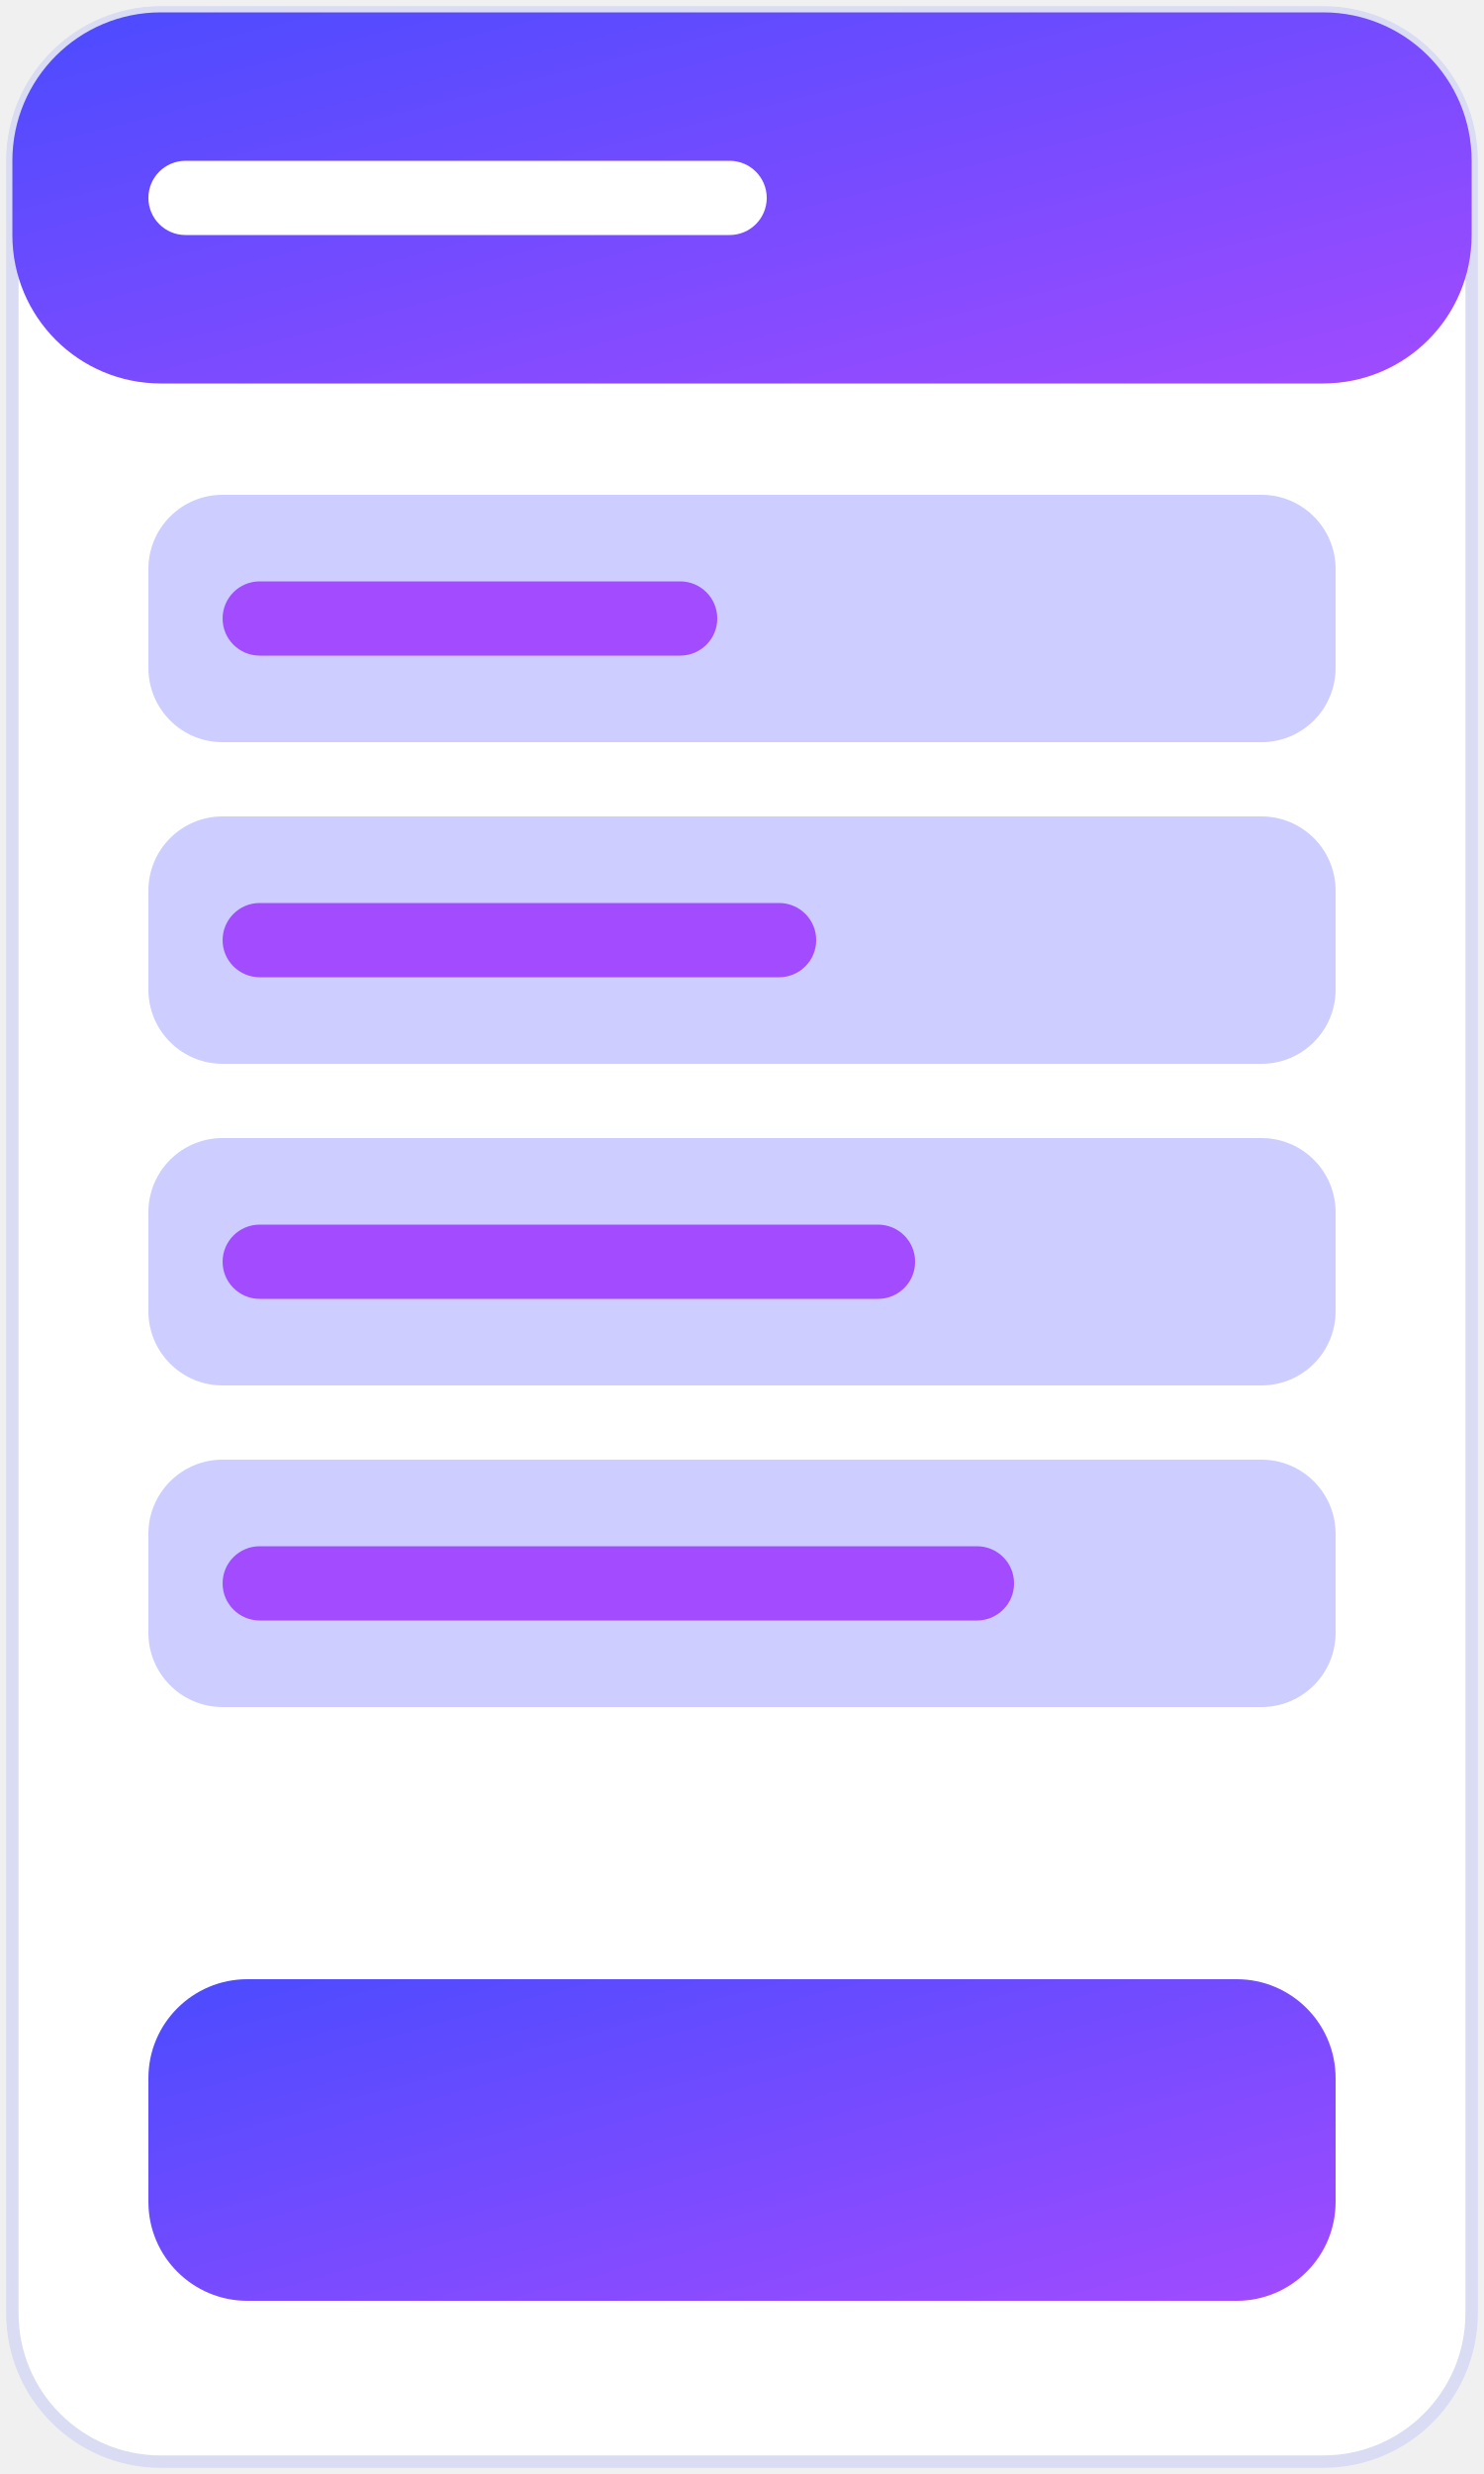
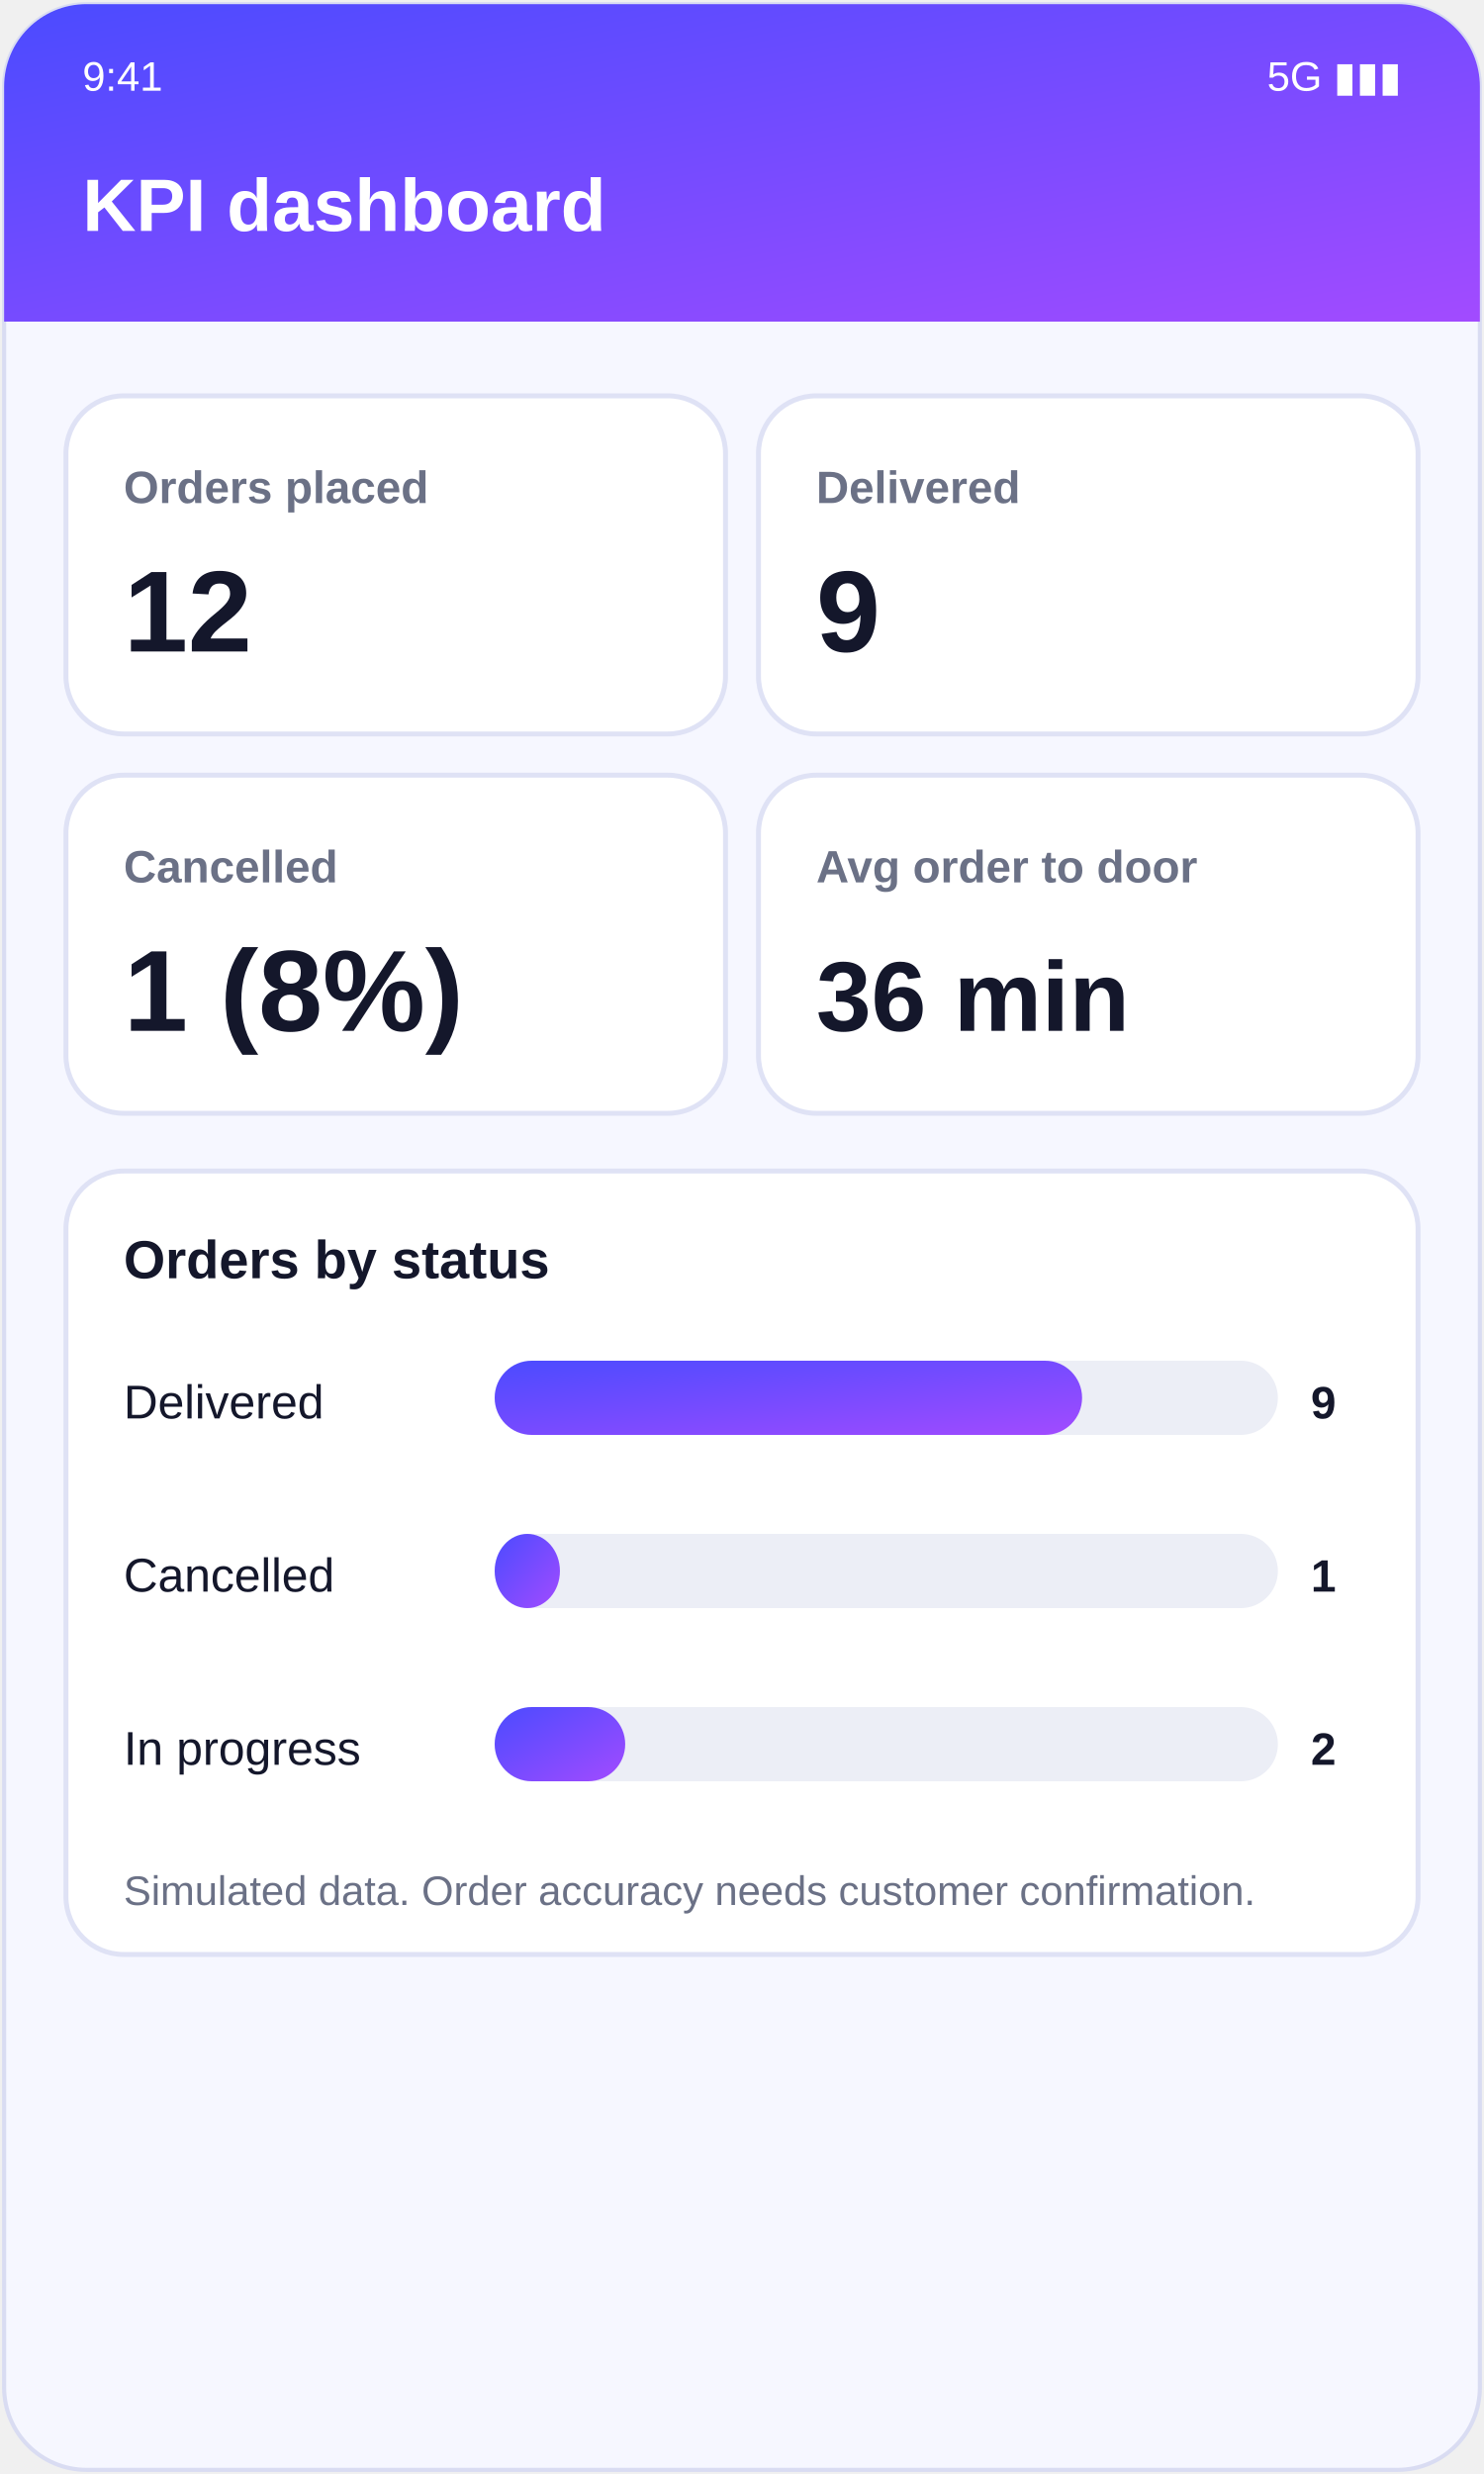
- <svg xmlns="http://www.w3.org/2000/svg" font-family="Arial, Helvetica, sans-serif" viewBox="0 0 120 200" role="img" aria-label="High-fidelity: KPI dashboard" style="width:100%;height:auto">
+ <svg xmlns="http://www.w3.org/2000/svg" viewBox="0 0 360 600" font-family="Arial, Helvetica, sans-serif" role="img" aria-label="KPI dashboard high-fidelity">
  <defs>
-     <linearGradient id="wquickbite21" x1="0" y1="0" x2="1" y2="1">
+     <linearGradient id="g" x1="0" y1="0" x2="1" y2="1">
      <stop offset="0" stop-color="#4b4bff" />
      <stop offset="1" stop-color="#a24bff" />
    </linearGradient>
+     <linearGradient id="gl" x1="0" y1="0" x2="1" y2="1">
+       <stop offset="0" stop-color="#4b4bff" stop-opacity=".28" />
+       <stop offset="1" stop-color="#a24bff" stop-opacity=".18" />
+     </linearGradient>
  </defs>
-   <rect x="1" y="1" width="118" height="198" rx="12" fill="#fff" stroke="#d9dcf2" />
-   <rect x="1" y="1" width="118" height="30" rx="12" fill="url(#wquickbite21)" />
-   <rect x="12" y="13" width="50" height="6" rx="3" fill="#fff" />
-   <rect x="12" y="40" width="96" height="20" rx="6" fill="#4b4bff" fill-opacity=".28" />
-   <rect x="18" y="47" width="40" height="6" rx="3" fill="#a24bff" />
-   <rect x="12" y="66" width="96" height="20" rx="6" fill="#4b4bff" fill-opacity=".28" />
-   <rect x="18" y="73" width="48" height="6" rx="3" fill="#a24bff" />
-   <rect x="12" y="92" width="96" height="20" rx="6" fill="#4b4bff" fill-opacity=".28" />
-   <rect x="18" y="99" width="56" height="6" rx="3" fill="#a24bff" />
-   <rect x="12" y="118" width="96" height="20" rx="6" fill="#4b4bff" fill-opacity=".28" />
-   <rect x="18" y="125" width="64" height="6" rx="3" fill="#a24bff" />
-   <rect x="12" y="160" width="96" height="26" rx="8" fill="url(#wquickbite21)" />
+   <rect x="1" y="1" width="358" height="598" rx="20" fill="#f6f7ff" stroke="#d9dcf2" stroke-width="1" />
+   <g>
+     <path d="M1 21 a20 20 0 0 1 20 -20 h318 a20 20 0 0 1 20 20 v57 h-358z" fill="url(#g)" />
+     <text x="20" y="22" font-size="10" fill="#fff">9:41</text>
+     <text x="340" y="22" font-size="10" fill="#fff" text-anchor="end">5G ▮▮▮</text>
+     <text x="20" y="56" font-size="18" font-weight="700" fill="#fff">KPI dashboard</text>
+     <rect x="16" y="96" width="160" height="82" rx="14" fill="#fff" stroke="#dfe2f5" stroke-width="1.2" />
+     <text x="30" y="122" font-size="11" font-weight="600" fill="#6b7186">Orders placed</text>
+     <text x="30" y="158" font-size="28" font-weight="700" fill="#14172b">12</text>
+     <rect x="184" y="96" width="160" height="82" rx="14" fill="#fff" stroke="#dfe2f5" stroke-width="1.2" />
+     <text x="198" y="122" font-size="11" font-weight="600" fill="#6b7186">Delivered</text>
+     <text x="198" y="158" font-size="28" font-weight="700" fill="#14172b">9</text>
+     <rect x="16" y="188" width="160" height="82" rx="14" fill="#fff" stroke="#dfe2f5" stroke-width="1.2" />
+     <text x="30" y="214" font-size="11" font-weight="600" fill="#6b7186">Cancelled</text>
+     <text x="30" y="250" font-size="28" font-weight="700" fill="#14172b">1 (8%)</text>
+     <rect x="184" y="188" width="160" height="82" rx="14" fill="#fff" stroke="#dfe2f5" stroke-width="1.2" />
+     <text x="198" y="214" font-size="11" font-weight="600" fill="#6b7186">Avg order to door</text>
+     <text x="198" y="250" font-size="24" font-weight="700" fill="#14172b">36 min</text>
+     <rect x="16" y="284" width="328" height="190" rx="14" fill="#fff" stroke="#dfe2f5" stroke-width="1.2" />
+     <text x="30" y="310" font-size="13" font-weight="700" fill="#14172b">Orders by status</text>
+     <text x="30" y="344" font-size="11.5" font-weight="400" fill="#14172b">Delivered</text>
+     <rect x="120" y="330" width="190" height="18" rx="9" fill="#eceef6" />
+     <rect x="120" y="330" width="142.5" height="18" rx="9" fill="url(#g)" />
+     <text x="318" y="344" font-size="11" font-weight="700" fill="#14172b" text-anchor="start">9</text>
+     <text x="30" y="386" font-size="11.5" font-weight="400" fill="#14172b">Cancelled</text>
+     <rect x="120" y="372" width="190" height="18" rx="9" fill="#eceef6" />
+     <rect x="120" y="372" width="15.833" height="18" rx="9" fill="url(#g)" />
+     <text x="318" y="386" font-size="11" font-weight="700" fill="#14172b" text-anchor="start">1</text>
+     <text x="30" y="428" font-size="11.5" font-weight="400" fill="#14172b">In progress</text>
+     <rect x="120" y="414" width="190" height="18" rx="9" fill="#eceef6" />
+     <rect x="120" y="414" width="31.667" height="18" rx="9" fill="url(#g)" />
+     <text x="318" y="428" font-size="11" font-weight="700" fill="#14172b" text-anchor="start">2</text>
+     <text x="30" y="462" font-size="10" font-weight="400" fill="#6b7186">Simulated data. Order accuracy needs customer confirmation.</text>
+   </g>
</svg>
